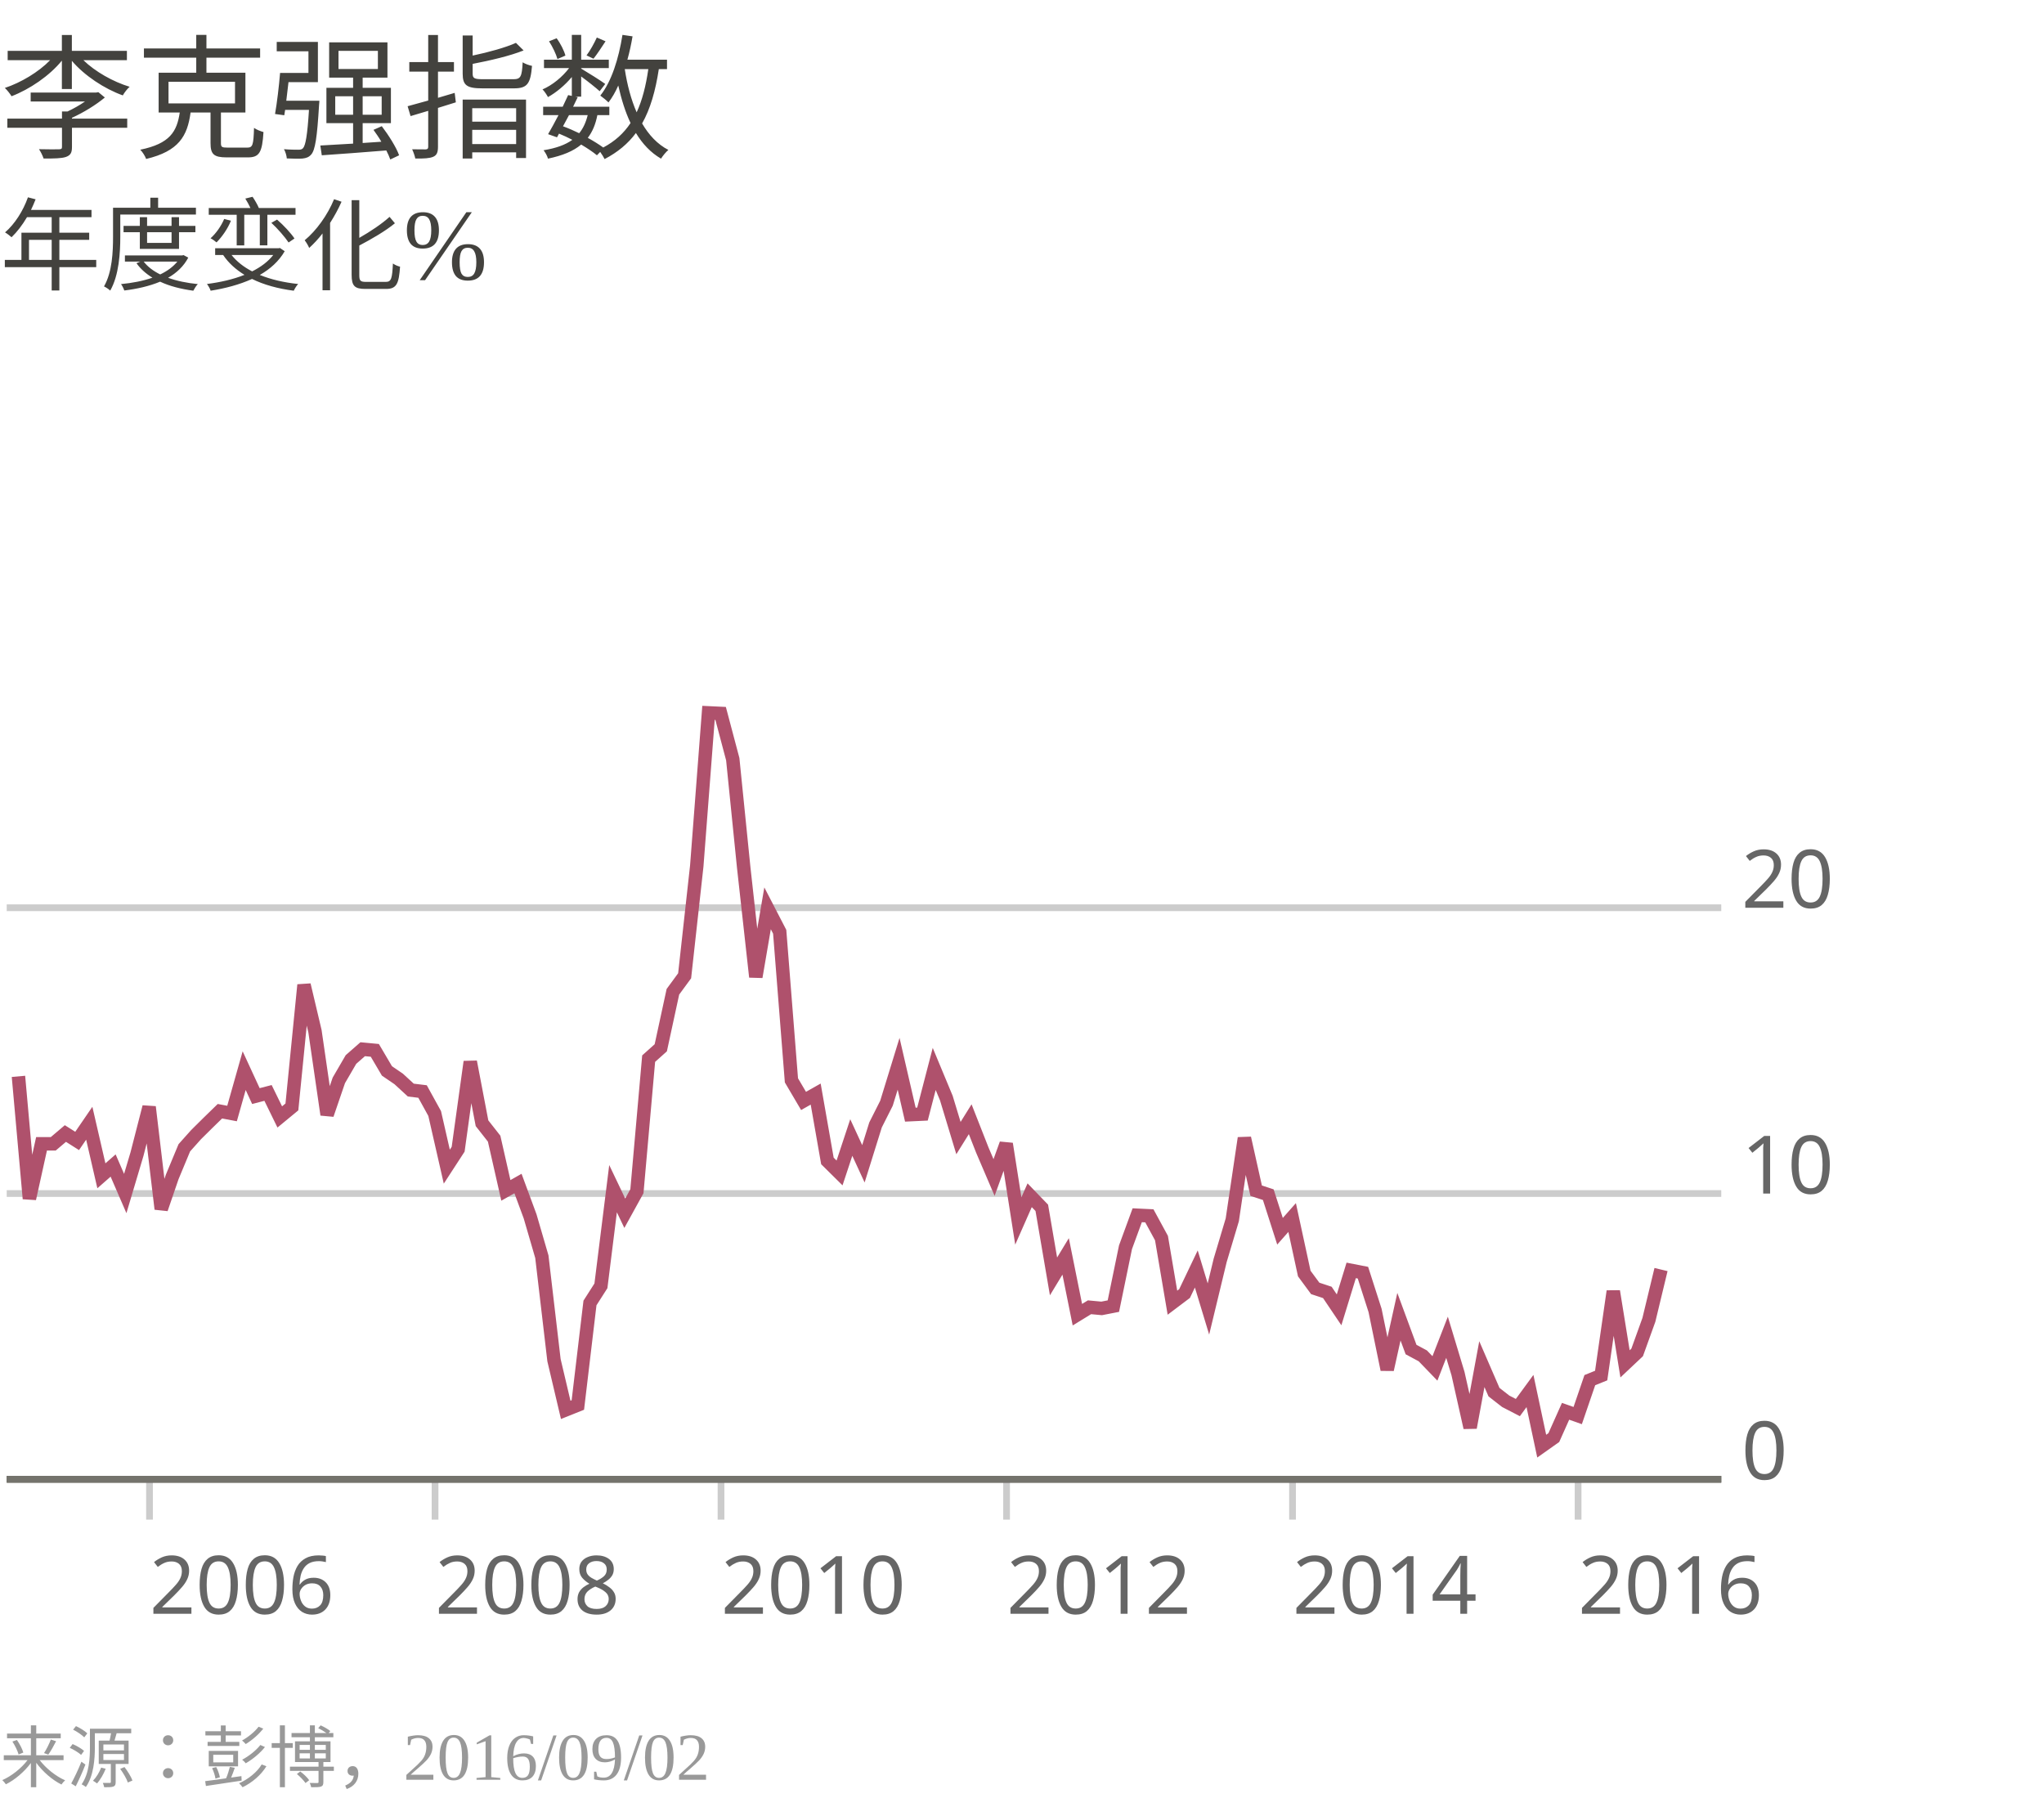
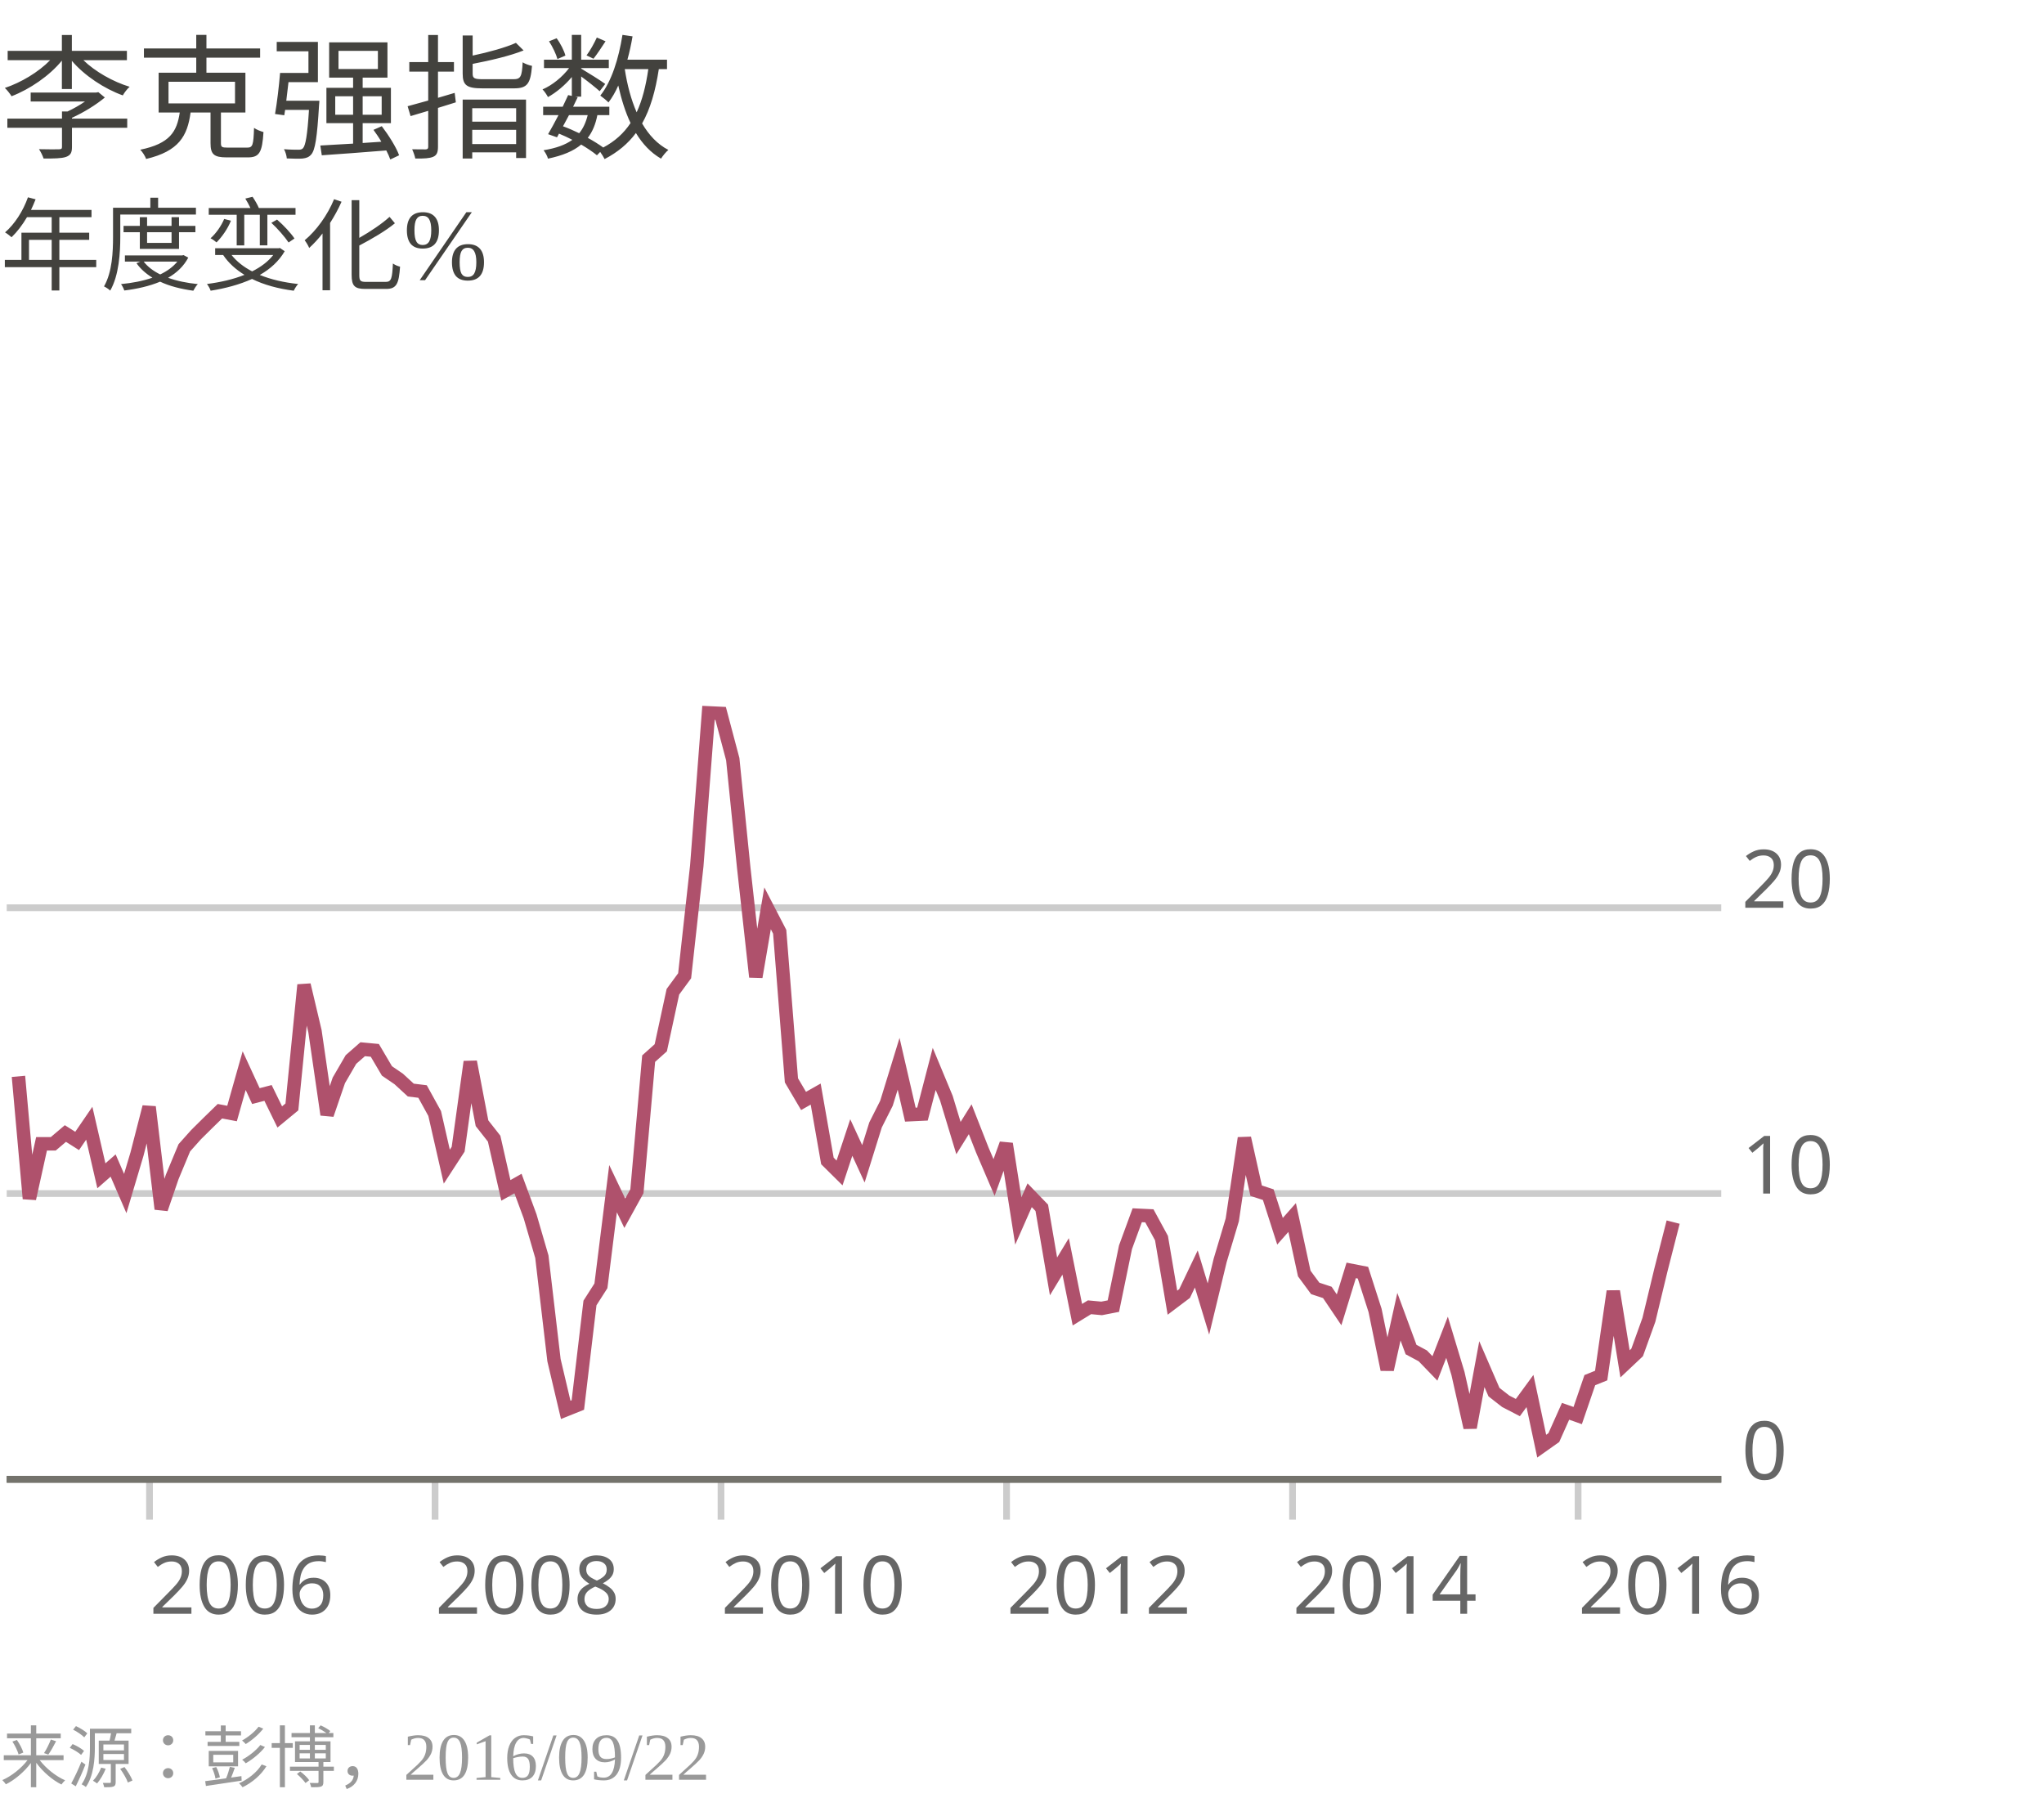
<svg xmlns="http://www.w3.org/2000/svg" viewBox="0 0 304 270">
  <text class="chart-title" fill="#43423e" font-size="20" y="22">李克强指数</text>
  <text class="chart-subtitle" fill="#43423e" font-size="15" y="42">年度变化%</text>
-   <text class="chart-source" font-size="10" fill-opacity="0.4" y="265">来源：彭博，2016/09/02</text>
+   <text class="chart-source" font-size="10" fill-opacity="0.4" y="265">来源：彭博，2016/09/22</text>
  <g transform="translate(1,100)">
    <g transform="translate(0,120)" class="x axis">
      <g class="tick" style="" transform="translate(21.23546,0)">
        <line y2="6" x2="0" fill="none" stroke="#000" stroke-opacity="0.2" />
        <text dy="0" style="" y="20" x="0" font-family="MetricWeb,sans-serif" fill-opacity="0.6" font-size="12" text-anchor="start">2006</text>
      </g>
      <g class="tick" style="" transform="translate(63.70637,0)">
        <line y2="6" x2="0" fill="none" stroke="#000" stroke-opacity="0.2" />
        <text dy="0" style="" y="20" x="0" font-family="MetricWeb,sans-serif" fill-opacity="0.6" font-size="12" text-anchor="start">2008</text>
      </g>
      <g class="tick" style="" transform="translate(106.2355,0)">
        <line y2="6" x2="0" fill="none" stroke="#000" stroke-opacity="0.2" />
        <text dy="0" style="" y="20" x="0" font-family="MetricWeb,sans-serif" fill-opacity="0.6" font-size="12" text-anchor="start">2010</text>
      </g>
      <g class="tick" style="" transform="translate(148.7064,0)">
        <line y2="6" x2="0" fill="none" stroke="#000" stroke-opacity="0.2" />
        <text dy="0" style="" y="20" x="0" font-family="MetricWeb,sans-serif" fill-opacity="0.6" font-size="12" text-anchor="start">2012</text>
      </g>
      <g class="tick" style="" transform="translate(191.2355,0)">
        <line y2="6" x2="0" fill="none" stroke="#000" stroke-opacity="0.2" />
        <text dy="0" style="" y="20" x="0" font-family="MetricWeb,sans-serif" fill-opacity="0.6" font-size="12" text-anchor="start">2014</text>
      </g>
      <g class="tick" style="" transform="translate(233.7064,0)">
        <line y2="6" x2="0" fill="none" stroke="#000" stroke-opacity="0.2" />
        <text dy="0" style="" y="20" x="0" font-family="MetricWeb,sans-serif" fill-opacity="0.6" font-size="12" text-anchor="start">2016</text>
      </g>
      <path class="domain" d="M0,0V0H255V0" fill="none" stroke="#74736c" />
    </g>
    <g transform="translate(255,0)" class="y axis">
      <g class="tick" style="" transform="translate(0,120)">
        <line x2="-255" y2="0" fill="none" stroke="#000" stroke-opacity="0.2" />
        <text dy="0" style="text-anchor: start;" x="3" y="0" font-family="MetricWeb,sans-serif" fill-opacity="0.6" font-size="12">0</text>
      </g>
      <g class="tick" style="" transform="translate(0,77.5)">
        <line x2="-255" y2="0" fill="none" stroke="#000" stroke-opacity="0.2" />
        <text dy="0" style="text-anchor: start;" x="3" y="0" font-family="MetricWeb,sans-serif" fill-opacity="0.6" font-size="12">10</text>
      </g>
      <g class="tick" style="" transform="translate(0,35)">
        <line x2="-255" y2="0" fill="none" stroke="#000" stroke-opacity="0.2" />
        <text dy="0" style="text-anchor: start;" x="3" y="0" font-family="MetricWeb,sans-serif" fill-opacity="0.6" font-size="12">20</text>
      </g>
      <path class="domain" d="M-255,1H0V120H-255" fill="none" stroke="#000" stroke-opacity="0" />
      <line class="highlight-line" x1="0" x2="-255" y1="120" y2="120" fill="none" stroke="#74736c" />
    </g>
    <g>
-       <path d="M1.745,60.075L3.374,78.265L5.178,70.105L6.923,70.105L8.727,68.575L10.472,69.68L12.276,67.045L14.079,74.865L15.825,73.335L17.628,77.5L19.374,71.635L21.177,64.623L22.981,79.795L24.61,75.035L26.413,70.7L28.159,68.745L29.962,66.96L31.708,65.26L33.511,65.6L35.315,59.225L37.06,63.008L38.864,62.54L40.609,66.11L42.413,64.623L44.216,46.475L45.845,53.36L47.649,65.77L49.394,60.67L51.198,57.568L52.943,56.038L54.747,56.208L56.55,59.268L58.296,60.458L60.099,62.115L61.845,62.328L63.648,65.6L65.452,73.505L67.139,70.912L68.943,57.908L70.688,67.045L72.491,69.34L74.237,77.033L76.04,76.013L77.844,80.9L79.589,86.893L81.393,102.278L83.138,109.673L84.942,108.95L86.745,93.777L88.374,91.228L90.178,76.778L91.923,80.432L93.727,77.16L95.472,57.44L97.276,55.825L99.079,47.495L100.825,45.115L102.628,28.795L104.374,6.015L106.177,6.1L107.981,12.9L109.61,29.007L111.413,45.285L113.159,35.085L114.962,38.57L116.708,60.67L118.511,63.73L120.315,62.71L122.06,72.655L123.864,74.44L125.609,69.17L127.413,73.08L129.216,67.3L130.845,64.07L132.649,58.205L134.394,65.77L136.198,65.685L137.943,58.97L139.747,63.305L141.55,69.255L143.296,66.45L145.099,71.04L146.845,75.12L148.648,70.105L150.452,81.58L152.139,77.755L153.943,79.625L155.688,89.825L157.491,86.85L159.237,95.52L161.04,94.415L162.844,94.585L164.589,94.245L166.393,85.49L168.138,80.73L169.942,80.815L171.745,84.13L173.374,93.735L175.178,92.375L176.923,88.72L178.727,94.67L180.472,87.445L182.276,81.41L184.079,69.255L185.825,77.075L187.628,77.67L189.374,83.11L191.177,81.07L192.981,89.4L194.61,91.61L196.413,92.205L198.159,94.798L199.962,88.932L201.708,89.273L203.511,94.883L205.315,103.68L207.06,95.817L208.864,100.705L210.609,101.64L212.413,103.51L214.216,98.878L215.845,104.275L217.649,112.308L219.394,102.873L221.198,107.038L222.943,108.398L224.747,109.333L226.55,106.868L228.296,115.07L230.099,113.795L231.845,109.885L233.648,110.523L235.452,105.253L237.139,104.572L238.943,92.035L240.688,102.83L242.491,101.13L244.237,96.285L246.04,88.805" stroke-width="2" fill="none" stroke="#af516c" />
+       <path d="M1.745,60.075L3.374,78.265L5.178,70.105L6.923,70.105L8.727,68.575L10.472,69.68L12.276,67.045L14.079,74.865L15.825,73.335L17.628,77.5L19.374,71.635L21.177,64.623L22.981,79.795L24.61,75.035L26.413,70.7L28.159,68.745L29.962,66.96L31.708,65.26L33.511,65.6L35.315,59.225L37.06,63.008L38.864,62.54L40.609,66.11L42.413,64.623L44.216,46.475L45.845,53.36L47.649,65.77L49.394,60.67L51.198,57.568L52.943,56.038L54.747,56.208L56.55,59.268L58.296,60.458L60.099,62.115L61.845,62.328L63.648,65.6L65.452,73.505L67.139,70.912L68.943,57.908L70.688,67.045L72.491,69.34L74.237,77.033L76.04,76.013L77.844,80.9L79.589,86.893L81.393,102.278L83.138,109.673L84.942,108.95L86.745,93.777L88.374,91.228L90.178,76.778L91.923,80.432L93.727,77.16L95.472,57.44L97.276,55.825L99.079,47.495L100.825,45.115L102.628,28.795L104.374,6.015L106.177,6.1L107.981,12.9L109.61,29.007L111.413,45.285L113.159,35.085L114.962,38.57L116.708,60.67L118.511,63.73L120.315,62.71L122.06,72.655L123.864,74.44L125.609,69.17L127.413,73.08L129.216,67.3L130.845,64.07L132.649,58.205L134.394,65.77L136.198,65.685L137.943,58.97L139.747,63.305L141.55,69.255L143.296,66.45L145.099,71.04L146.845,75.12L148.648,70.105L150.452,81.58L152.139,77.755L153.943,79.625L155.688,89.825L157.491,86.85L159.237,95.52L161.04,94.415L162.844,94.585L164.589,94.245L166.393,85.49L168.138,80.73L169.942,80.815L171.745,84.13L173.374,93.735L175.178,92.375L176.923,88.72L178.727,94.67L180.472,87.445L182.276,81.41L184.079,69.255L185.825,77.075L187.628,77.67L189.374,83.11L191.177,81.07L192.981,89.4L194.61,91.61L196.413,92.205L198.159,94.798L199.962,88.932L201.708,89.273L203.511,94.883L205.315,103.68L207.06,95.817L208.864,100.705L210.609,101.64L212.413,103.51L214.216,98.878L215.845,104.275L217.649,112.308L219.394,102.873L221.198,107.038L222.943,108.398L224.747,109.333L226.55,106.868L228.296,115.07L230.099,113.795L231.845,109.885L233.648,110.523L235.452,105.253L237.139,104.572L238.943,92.035L240.688,102.83L242.491,101.13L244.237,96.285L246.04,88.805L247.844,81.75" stroke-width="2" fill="none" stroke="#af516c" />
    </g>
  </g>
</svg>
